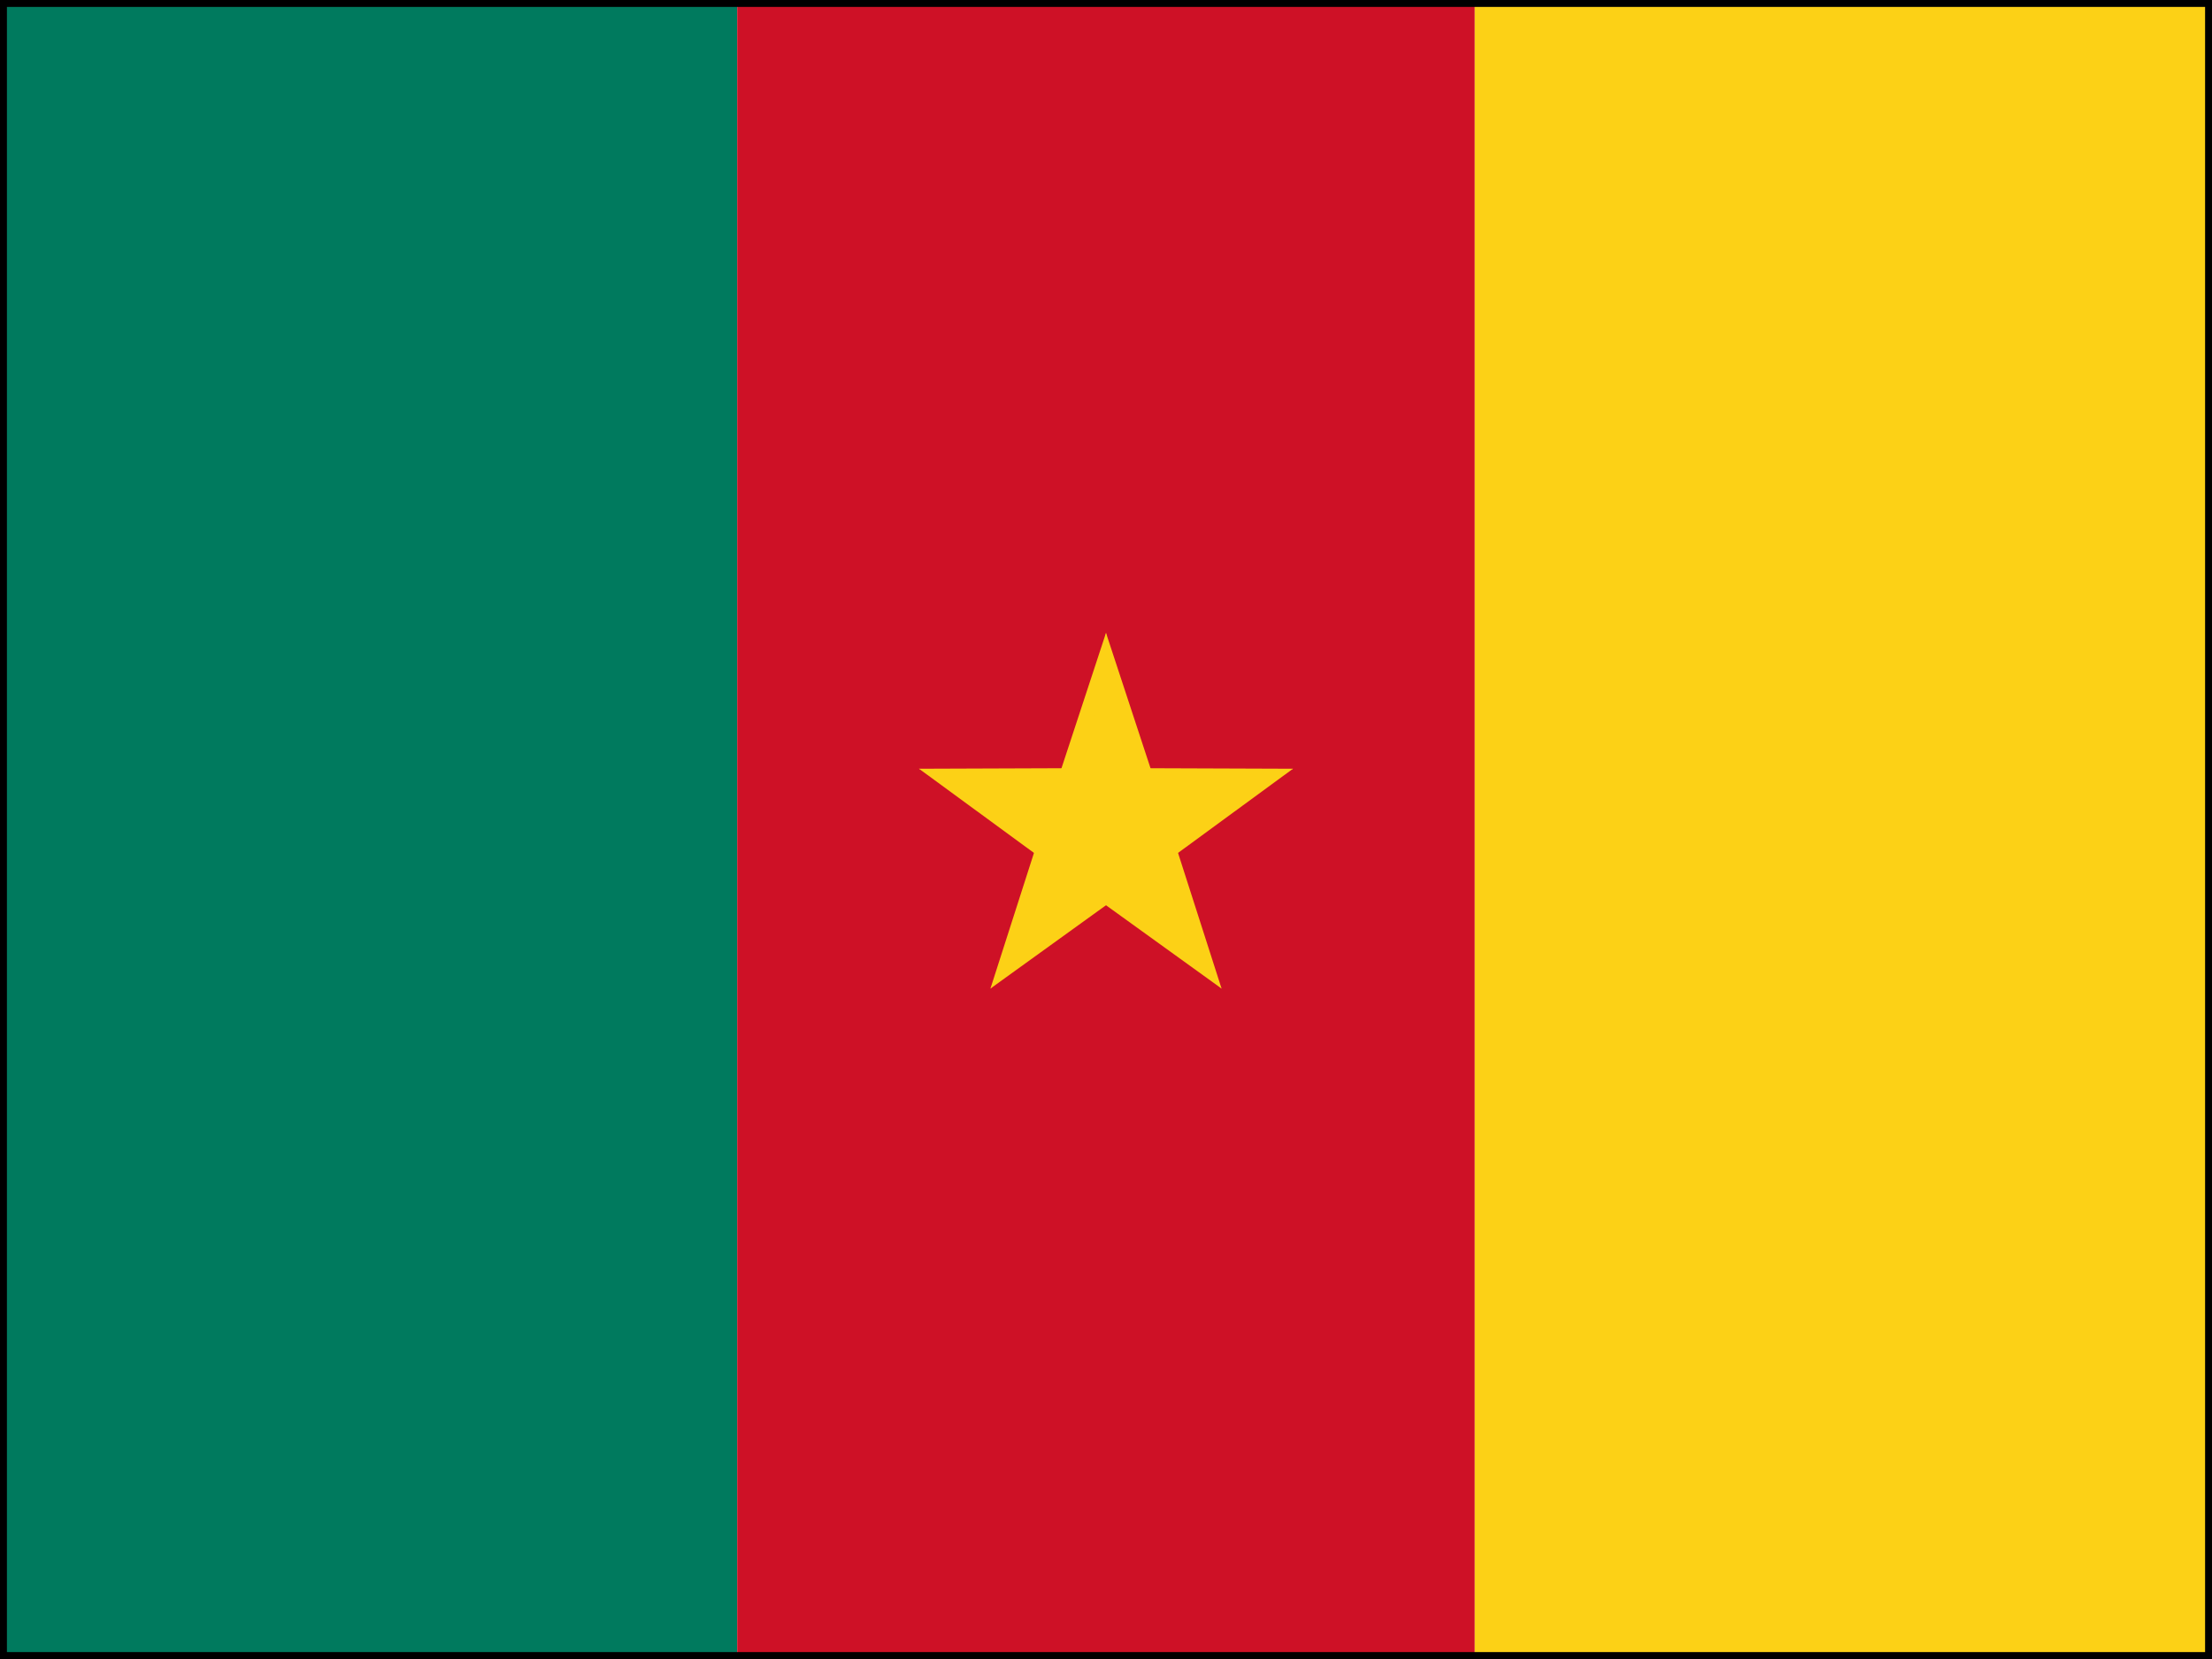
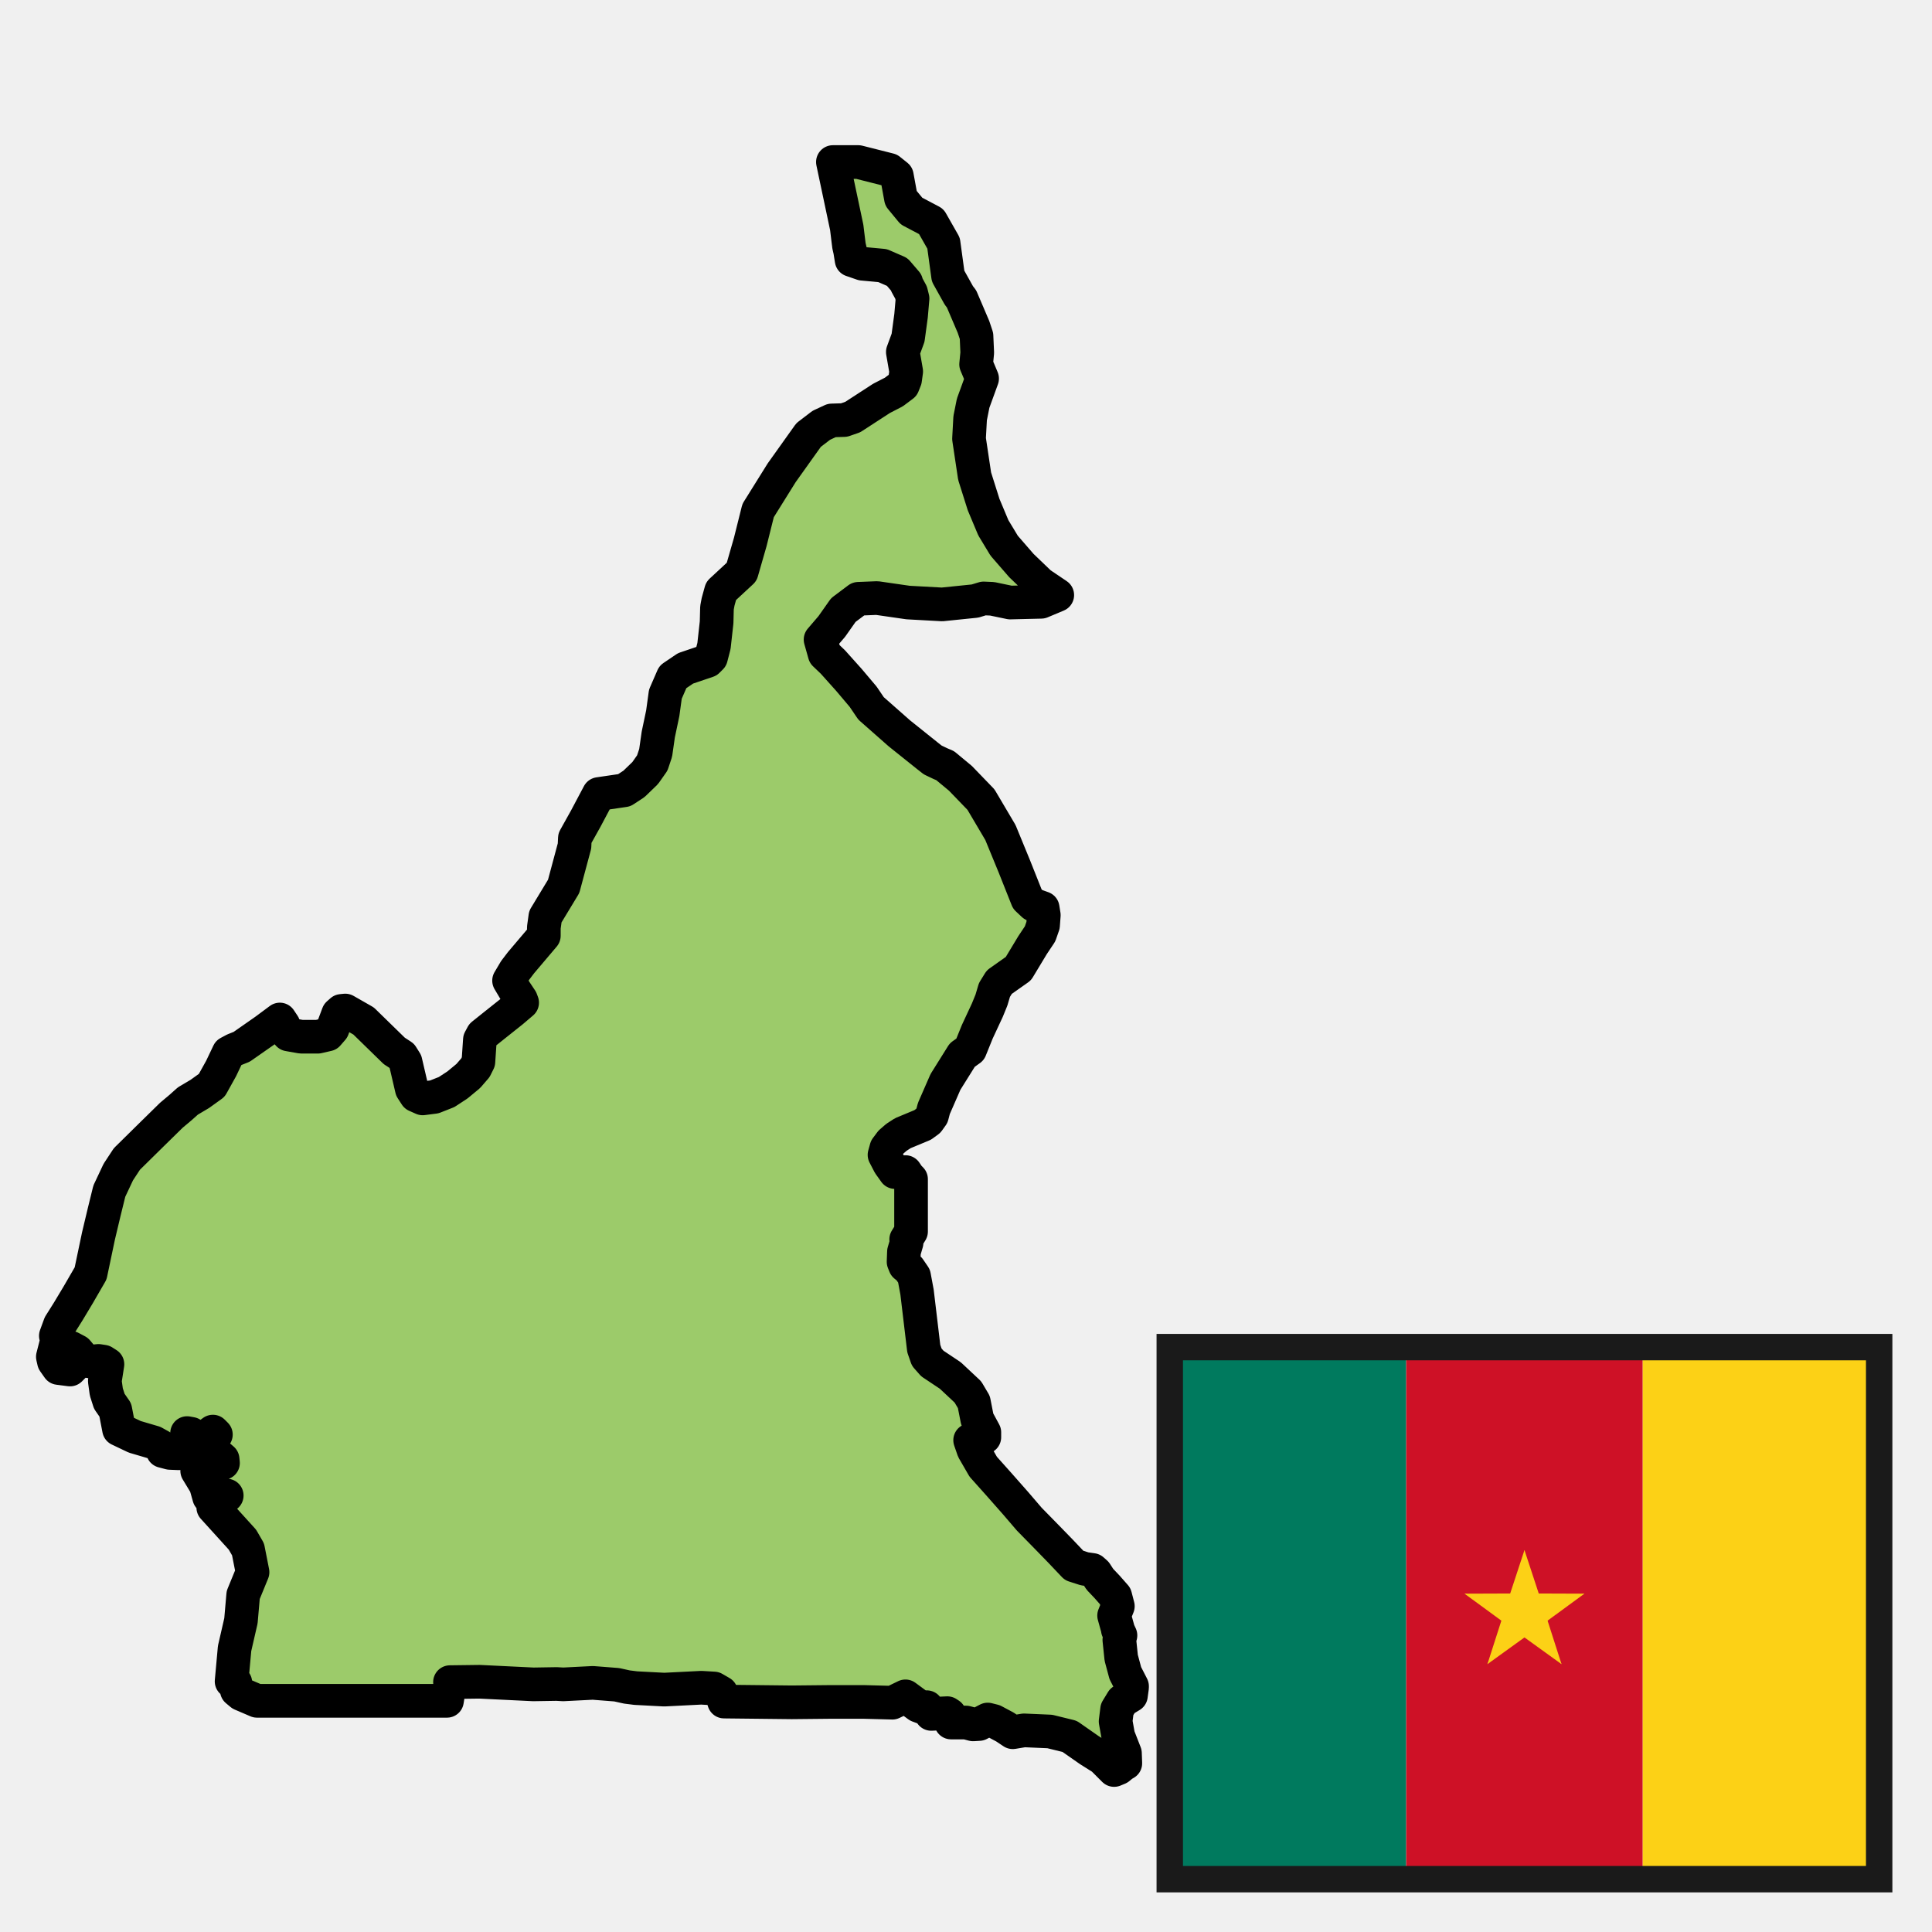
- <svg xmlns="http://www.w3.org/2000/svg" xmlns:xlink="http://www.w3.org/1999/xlink" id="flag-icons-cm" viewBox="0 0 640 480" data-copyright="© 2026 Sensory App House">
-   <path fill="#007a5e" d="M0 0h213.3v480H0z" />
-   <path fill="#ce1126" d="M213.3 0h213.4v480H213.3z" />
-   <path fill="#fcd116" d="M426.7 0H640v480H426.7z" />
-   <g fill="#fcd116" transform="translate(320 240)scale(7.1111)">
-     <g id="cm-b">
-       <path id="cm-a" d="M0-8-2.5-.4 1.3.9z" />
-       <use xlink:href="#cm-a" width="100%" height="100%" transform="scale(-1 1)" />
+ <svg xmlns="http://www.w3.org/2000/svg" xmlns:xlink="http://www.w3.org/1999/xlink" viewBox="0 0 512 512">
+   <g transform="translate(-96.69 2.31) scale(0.991)">
+     <path d="M 112.5 354.9 L 113.6 351.9 L 115.8 348.4 L 118.5 343.9 L 121.8 338.2 L 123.9 328.2 L 125.4 321.9 L 126.8 316.2 L 129.2 311.1 L 131.5 307.6 L 138.3 300.9 L 143.4 295.9 L 145.9 293.8 L 147.8 292.1 L 151.0 290.2 L 154.2 287.9 L 156.7 283.4 L 158.7 279.2 L 160.2 278.4 L 162.2 277.6 L 168.5 273.2 L 172.4 270.3 L 173.4 271.8 L 174.0 273.5 L 174.7 274.3 L 178.1 274.9 L 182.6 274.9 L 185.2 274.3 L 186.5 272.8 L 188.0 268.8 L 188.9 268.0 L 189.9 267.9 L 194.8 270.7 L 198.9 274.7 L 203.0 278.7 L 205.0 280.0 L 206.0 281.6 L 207.7 288.9 L 208.8 290.6 L 210.6 291.4 L 213.7 291.0 L 217.0 289.7 L 219.9 287.8 L 222.8 285.4 L 224.7 283.2 L 225.5 281.6 L 225.9 275.7 L 226.6 274.4 L 229.6 272.0 L 234.5 268.1 L 237.2 265.8 L 236.9 265.0 L 235.3 262.6 L 233.7 259.9 L 235.3 257.2 L 236.9 255.1 L 243.0 247.9 L 243.0 245.7 L 243.4 242.8 L 248.3 234.7 L 251.2 223.9 L 251.3 221.8 L 254.2 216.6 L 257.7 210.0 L 264.5 209.0 L 267.1 207.3 L 270.1 204.4 L 272.0 201.7 L 272.9 199.0 L 273.6 194.1 L 274.8 188.4 L 275.5 183.3 L 277.5 178.7 L 280.9 176.4 L 286.8 174.4 L 287.7 173.5 L 288.5 170.4 L 289.2 164.1 L 289.3 160.2 L 289.6 158.6 L 290.4 155.7 L 295.9 150.6 L 298.2 142.6 L 300.3 134.2 L 306.6 124.1 L 313.8 114.0 L 317.2 111.4 L 320.0 110.1 L 323.3 110.0 L 325.6 109.2 L 333.3 104.2 L 336.6 102.5 L 339.0 100.7 L 339.6 99.2 L 339.9 97.0 L 339.0 91.8 L 340.4 88.0 L 341.2 82.1 L 341.6 77.5 L 341.2 75.9 L 340.0 73.7 L 339.9 73.2 L 337.5 70.4 L 333.6 68.7 L 328.2 68.2 L 325.3 67.2 L 324.9 64.7 L 324.6 63.4 L 324.4 61.8 L 324.0 58.5 L 320.3 41.0 L 327.1 41.0 L 335.4 43.1 L 337.4 44.7 L 338.5 50.7 L 341.3 54.1 L 346.6 56.9 L 349.9 62.7 L 351.1 71.5 L 354.0 76.7 L 354.7 77.6 L 357.9 85.1 L 358.7 87.5 L 358.9 92.0 L 358.6 95.1 L 360.2 98.9 L 357.8 105.5 L 357.0 109.5 L 356.7 115.0 L 358.2 125.0 L 360.6 132.6 L 363.2 138.8 L 366.1 143.6 L 370.7 148.9 L 375.7 153.7 L 380.3 156.8 L 376.0 158.6 L 367.7 158.8 L 362.9 157.8 L 360.6 157.7 L 358.3 158.4 L 349.5 159.3 L 340.4 158.8 L 332.1 157.6 L 327.1 157.8 L 323.1 160.8 L 320.0 165.2 L 317.0 168.7 L 318.1 172.6 L 320.3 174.7 L 324.6 179.5 L 328.4 184.0 L 330.5 187.1 L 338.1 193.8 L 345.6 199.8 L 347.0 200.9 L 349.1 201.9 L 350.3 202.4 L 354.4 205.8 L 359.9 211.5 L 365.1 220.3 L 368.8 229.3 L 372.3 238.1 L 373.9 239.6 L 376.4 240.5 L 376.7 242.4 L 376.5 245.1 L 375.7 247.4 L 373.7 250.4 L 369.9 256.7 L 364.8 260.3 L 363.5 262.4 L 362.7 265.1 L 361.6 267.8 L 358.9 273.6 L 357.0 278.3 L 354.9 279.8 L 350.4 287.0 L 347.3 294.1 L 346.8 296.0 L 345.8 297.4 L 344.3 298.5 L 339.0 300.7 L 337.3 301.8 L 335.8 303.1 L 334.6 304.7 L 334.1 306.5 L 335.4 309.0 L 336.9 311.1 L 338.4 311.2 L 339.7 311.1 L 340.5 312.3 L 341.2 313.0 L 341.2 327.0 L 339.9 329.1 L 340.0 330.0 L 339.3 332.4 L 339.2 335.1 L 339.6 336.1 L 340.7 337.0 L 342.0 338.9 L 342.8 343.2 L 344.6 358.3 L 345.4 360.6 L 346.9 362.3 L 351.7 365.5 L 356.4 369.9 L 358.0 372.6 L 358.9 377.2 L 360.8 380.7 L 360.8 382.0 L 359.9 382.4 L 358.2 382.5 L 357.0 382.8 L 357.9 385.4 L 360.5 389.9 L 364.7 394.6 L 369.2 399.7 L 372.8 403.9 L 377.5 408.7 L 381.1 412.4 L 384.8 416.3 L 387.6 417.2 L 389.7 417.5 L 390.6 418.3 L 391.7 420.0 L 393.6 422.0 L 395.8 424.5 L 396.5 427.2 L 395.5 429.7 L 396.5 433.3 L 396.5 433.5 L 397.2 435.0 L 396.9 436.2 L 397.4 441.0 L 398.5 445.1 L 400.3 448.6 L 400.3 448.9 L 400.0 451.1 L 397.7 452.5 L 396.3 454.8 L 395.9 458.0 L 396.6 461.9 L 398.4 466.5 L 398.5 469.2 L 397.8 469.6 L 396.7 470.5 L 395.5 471.0 L 392.4 467.9 L 388.9 465.7 L 383.6 462.0 L 378.3 460.7 L 371.4 460.4 L 368.4 460.9 L 366.3 459.5 L 363.3 457.9 L 361.7 457.5 L 359.4 458.7 L 357.8 458.8 L 355.9 458.3 L 351.9 458.3 L 351.5 456.2 L 350.9 455.8 L 346.6 456.0 L 345.4 454.2 L 344.7 454.4 L 343.1 453.8 L 339.7 451.3 L 336.2 453.0 L 328.7 452.8 L 319.2 452.8 L 309.3 452.9 L 300.3 452.8 L 291.2 452.7 L 290.4 450.3 L 288.5 449.2 L 285.1 449.0 L 275.2 449.5 L 267.6 449.1 L 265.2 448.8 L 262.5 448.2 L 256.1 447.7 L 248.2 448.1 L 246.4 448.0 L 240.2 448.1 L 225.8 447.4 L 217.9 447.5 L 218.0 449.0 L 217.5 450.0 L 217.1 452.5 L 208.4 452.5 L 196.9 452.5 L 186.0 452.5 L 178.7 452.5 L 166.3 452.5 L 162.1 450.7 L 160.9 449.7 L 160.6 448.4 L 160.5 447.6 L 159.5 447.3 L 160.3 438.5 L 162.0 431.1 L 162.6 424.2 L 165.1 418.1 L 163.9 412.0 L 162.4 409.4 L 154.6 400.8 L 158.2 397.6 L 153.5 398.0 L 152.6 394.8 L 150.3 391.0 L 151.6 390.4 L 153.0 388.3 L 157.2 388.9 L 157.1 387.9 L 153.4 384.7 L 153.8 383.0 L 155.3 381.3 L 154.5 380.5 L 151.9 382.4 L 150.0 382.3 L 148.7 381.1 L 147.6 380.9 L 148.2 383.4 L 146.8 385.5 L 145.4 386.3 L 143.0 386.2 L 141.1 385.7 L 140.5 384.4 L 138.7 383.4 L 133.6 381.9 L 129.4 379.9 L 128.4 374.7 L 126.8 372.4 L 126.0 369.9 L 125.6 367.0 L 126.3 362.5 L 125.2 361.8 L 123.9 361.6 L 122.0 361.8 L 120.3 361.5 L 118.2 359.0 L 116.5 358.1 L 117.6 362.6 L 116.3 363.9 L 113.2 363.5 L 112.0 361.8 L 111.7 360.5 L 113.1 355.0 L 112.5 354.9 Z" fill="#9ccb6a" stroke="#000000" stroke-width="9" stroke-linejoin="round" fill-rule="evenodd" />
+   </g>
+   <rect x="310" y="357" width="188" height="141" fill="#ffffff" />
+   <g transform="translate(310 357) scale(0.29375)">
+     <path fill="#007a5e" d="M0 0h213.3v480H0z" />
+     <path fill="#ce1126" d="M213.3 0h213.4v480H213.3z" />
+     <path fill="#fcd116" d="M426.7 0H640v480H426.7z" />
+     <g fill="#fcd116" transform="translate(320 240)scale(7.1111)">
+       <g id="cm-b">
+         <path id="cm-a" d="M0-8-2.5-.4 1.3.9z" />
+         <use xlink:href="#cm-a" width="100%" height="100%" transform="scale(-1 1)" />
+       </g>
+       <use xlink:href="#cm-b" width="100%" height="100%" transform="rotate(72)" />
+       <use xlink:href="#cm-b" width="100%" height="100%" transform="rotate(144)" />
+       <use xlink:href="#cm-b" width="100%" height="100%" transform="rotate(-144)" />
+       <use xlink:href="#cm-b" width="100%" height="100%" transform="rotate(-72)" />
    </g>
-     <use xlink:href="#cm-b" width="100%" height="100%" transform="rotate(72)" />
-     <use xlink:href="#cm-b" width="100%" height="100%" transform="rotate(144)" />
-     <use xlink:href="#cm-b" width="100%" height="100%" transform="rotate(-144)" />
-     <use xlink:href="#cm-b" width="100%" height="100%" transform="rotate(-72)" />
+     <rect x="1" y="1" width="638" height="478" fill="none" stroke="#000000" stroke-width="2" />
  </g>
-   <rect x="1" y="1" width="638" height="478" fill="none" stroke="#000000" stroke-width="2" />
+   <rect x="310" y="357" width="188" height="141" fill="none" stroke="#1a1a1a" stroke-width="7" />
</svg>
